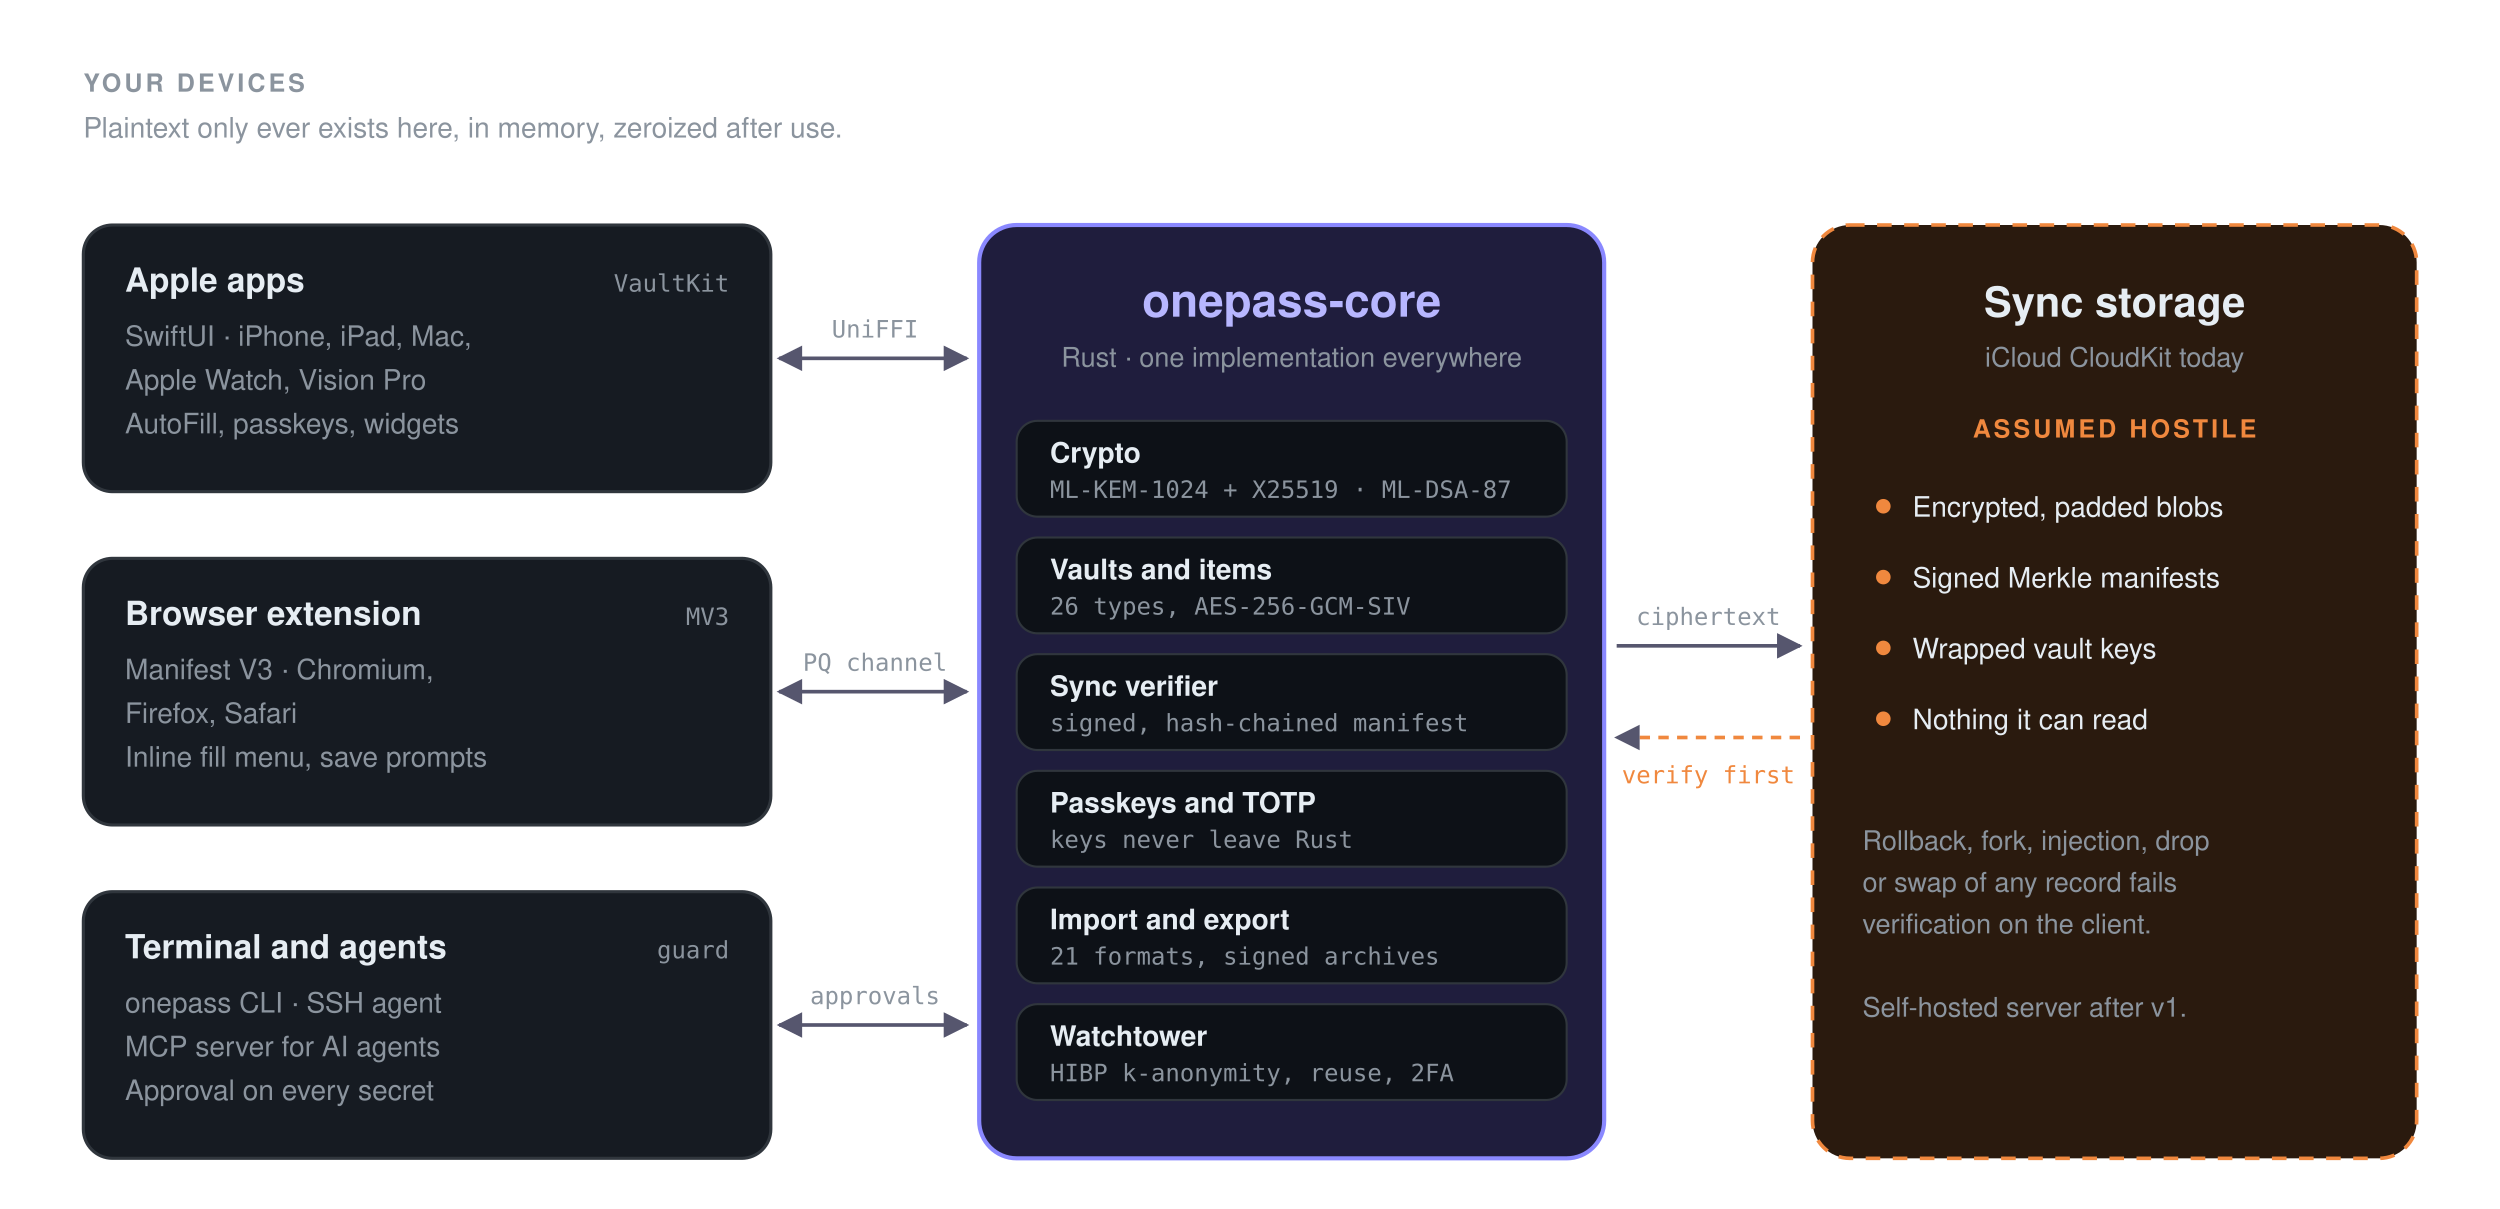
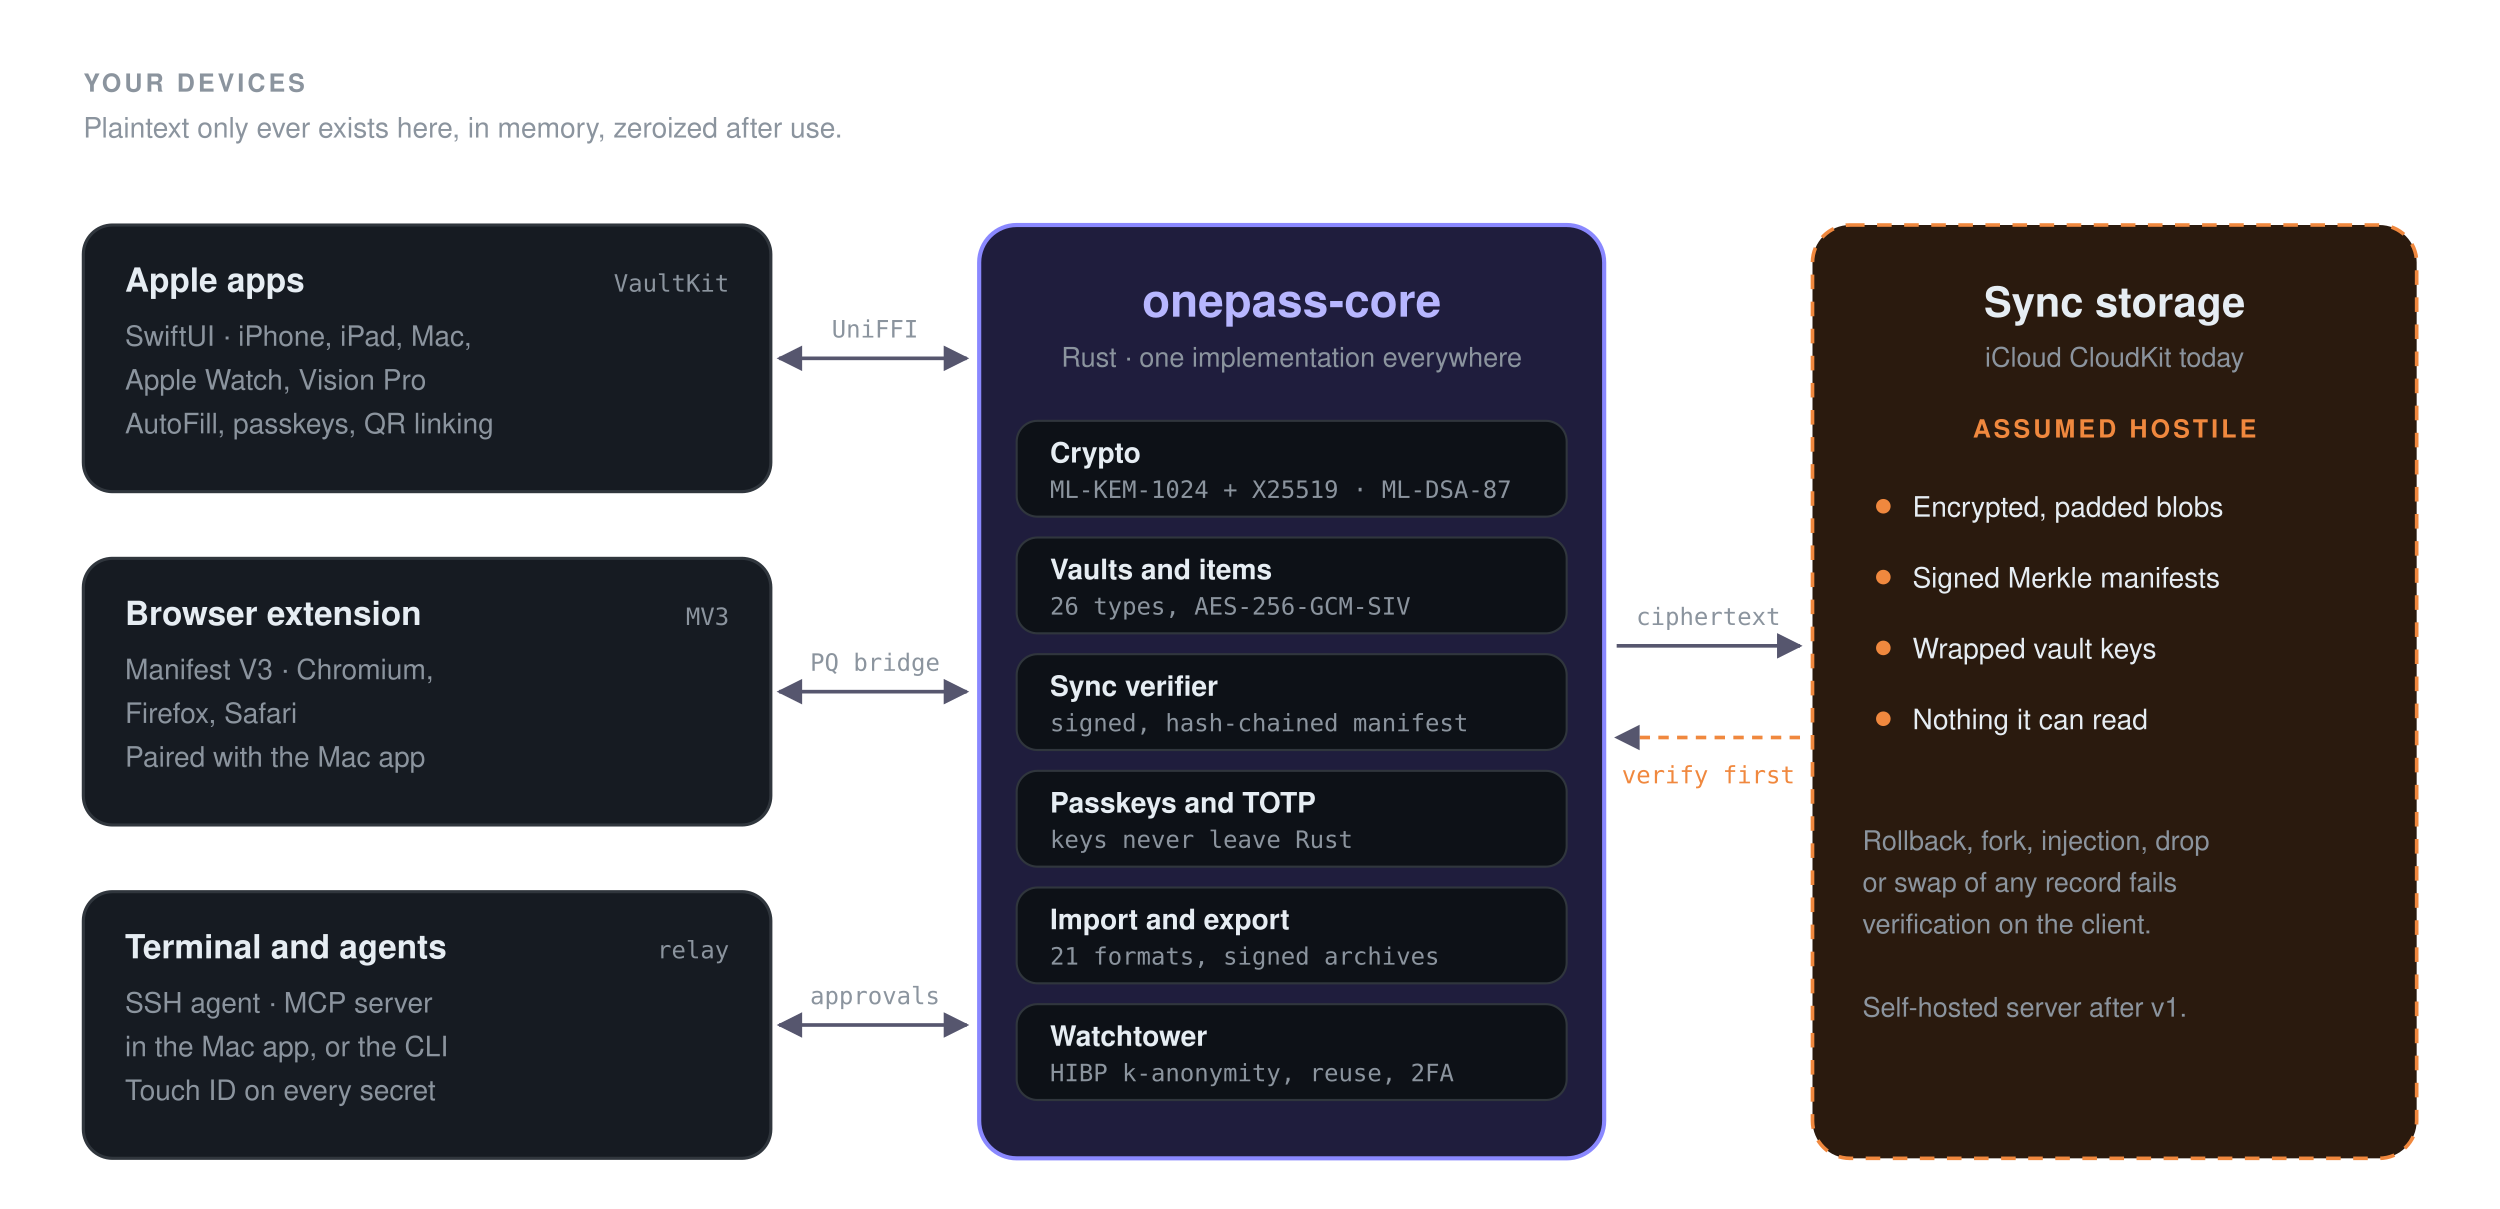
<svg xmlns="http://www.w3.org/2000/svg" width="1200" height="580" viewBox="0 0 1200 580" role="img" aria-label="OnePass architecture: clients, Rust core, untrusted sync storage">
  <defs>
    <marker id="a-end" viewBox="0 0 10 10" refX="9" refY="5" markerWidth="7" markerHeight="7" orient="auto">
      <path d="M0,0 L10,5 L0,10 z" fill="#56566E" />
    </marker>
    <marker id="a-start" viewBox="0 0 10 10" refX="1" refY="5" markerWidth="7" markerHeight="7" orient="auto">
      <path d="M10,0 L0,5 L10,10 z" fill="#56566E" />
    </marker>
  </defs>
  <text x="40" y="44" font-family="-apple-system, BlinkMacSystemFont, 'Segoe UI', Helvetica, Arial, sans-serif" font-size="12" font-weight="650" fill="#8B949E" text-anchor="start" letter-spacing="1.5">YOUR DEVICES</text>
  <text x="40" y="66" font-family="-apple-system, BlinkMacSystemFont, 'Segoe UI', Helvetica, Arial, sans-serif" font-size="13.5" font-weight="400" fill="#8B949E" text-anchor="start">Plaintext only ever exists here, in memory, zeroized after use.</text>
  <rect x="40" y="108" width="330" height="128" rx="14" fill="#161B22" stroke="#30363D" stroke-width="1.5" />
  <text x="60" y="140" font-family="-apple-system, BlinkMacSystemFont, 'Segoe UI', Helvetica, Arial, sans-serif" font-size="16" font-weight="650" fill="#E6EDF3" text-anchor="start">Apple apps</text>
  <text x="350" y="140" font-family="ui-monospace, SFMono-Regular, Menlo, Consolas, monospace" font-size="11.5" font-weight="500" fill="#8B949E" text-anchor="end">VaultKit</text>
  <text x="60" y="166" font-family="-apple-system, BlinkMacSystemFont, 'Segoe UI', Helvetica, Arial, sans-serif" font-size="13.5" font-weight="400" fill="#8B949E" text-anchor="start">SwiftUI · iPhone, iPad, Mac,</text>
  <text x="60" y="187" font-family="-apple-system, BlinkMacSystemFont, 'Segoe UI', Helvetica, Arial, sans-serif" font-size="13.5" font-weight="400" fill="#8B949E" text-anchor="start">Apple Watch, Vision Pro</text>
-   <text x="60" y="208" font-family="-apple-system, BlinkMacSystemFont, 'Segoe UI', Helvetica, Arial, sans-serif" font-size="13.5" font-weight="400" fill="#8B949E" text-anchor="start">AutoFill, passkeys, widgets</text>
+   <text x="60" y="208" font-family="-apple-system, BlinkMacSystemFont, 'Segoe UI', Helvetica, Arial, sans-serif" font-size="13.5" font-weight="400" fill="#8B949E" text-anchor="start">AutoFill, passkeys, QR linking</text>
  <line x1="374" y1="172.0" x2="464" y2="172.0" stroke="#56566E" stroke-width="1.75" marker-start="url(#a-start)" marker-end="url(#a-end)" />
  <text x="420.0" y="162.0" font-family="ui-monospace, SFMono-Regular, Menlo, Consolas, monospace" font-size="11.5" font-weight="500" fill="#8B949E" text-anchor="middle">UniFFI</text>
  <rect x="40" y="268" width="330" height="128" rx="14" fill="#161B22" stroke="#30363D" stroke-width="1.5" />
  <text x="60" y="300" font-family="-apple-system, BlinkMacSystemFont, 'Segoe UI', Helvetica, Arial, sans-serif" font-size="16" font-weight="650" fill="#E6EDF3" text-anchor="start">Browser extension</text>
  <text x="350" y="300" font-family="ui-monospace, SFMono-Regular, Menlo, Consolas, monospace" font-size="11.5" font-weight="500" fill="#8B949E" text-anchor="end">MV3</text>
  <text x="60" y="326" font-family="-apple-system, BlinkMacSystemFont, 'Segoe UI', Helvetica, Arial, sans-serif" font-size="13.5" font-weight="400" fill="#8B949E" text-anchor="start">Manifest V3 · Chromium,</text>
  <text x="60" y="347" font-family="-apple-system, BlinkMacSystemFont, 'Segoe UI', Helvetica, Arial, sans-serif" font-size="13.5" font-weight="400" fill="#8B949E" text-anchor="start">Firefox, Safari</text>
-   <text x="60" y="368" font-family="-apple-system, BlinkMacSystemFont, 'Segoe UI', Helvetica, Arial, sans-serif" font-size="13.5" font-weight="400" fill="#8B949E" text-anchor="start">Inline fill menu, save prompts</text>
+   <text x="60" y="368" font-family="-apple-system, BlinkMacSystemFont, 'Segoe UI', Helvetica, Arial, sans-serif" font-size="13.5" font-weight="400" fill="#8B949E" text-anchor="start">Paired with the Mac app</text>
  <line x1="374" y1="332.0" x2="464" y2="332.0" stroke="#56566E" stroke-width="1.75" marker-start="url(#a-start)" marker-end="url(#a-end)" />
-   <text x="420.0" y="322.0" font-family="ui-monospace, SFMono-Regular, Menlo, Consolas, monospace" font-size="11.5" font-weight="500" fill="#8B949E" text-anchor="middle">PQ channel</text>
+   <text x="420.0" y="322.0" font-family="ui-monospace, SFMono-Regular, Menlo, Consolas, monospace" font-size="11.5" font-weight="500" fill="#8B949E" text-anchor="middle">PQ bridge</text>
  <rect x="40" y="428" width="330" height="128" rx="14" fill="#161B22" stroke="#30363D" stroke-width="1.5" />
  <text x="60" y="460" font-family="-apple-system, BlinkMacSystemFont, 'Segoe UI', Helvetica, Arial, sans-serif" font-size="16" font-weight="650" fill="#E6EDF3" text-anchor="start">Terminal and agents</text>
-   <text x="350" y="460" font-family="ui-monospace, SFMono-Regular, Menlo, Consolas, monospace" font-size="11.5" font-weight="500" fill="#8B949E" text-anchor="end">guard</text>
-   <text x="60" y="486" font-family="-apple-system, BlinkMacSystemFont, 'Segoe UI', Helvetica, Arial, sans-serif" font-size="13.5" font-weight="400" fill="#8B949E" text-anchor="start">onepass CLI · SSH agent</text>
-   <text x="60" y="507" font-family="-apple-system, BlinkMacSystemFont, 'Segoe UI', Helvetica, Arial, sans-serif" font-size="13.5" font-weight="400" fill="#8B949E" text-anchor="start">MCP server for AI agents</text>
-   <text x="60" y="528" font-family="-apple-system, BlinkMacSystemFont, 'Segoe UI', Helvetica, Arial, sans-serif" font-size="13.5" font-weight="400" fill="#8B949E" text-anchor="start">Approval on every secret</text>
+   <text x="350" y="460" font-family="ui-monospace, SFMono-Regular, Menlo, Consolas, monospace" font-size="11.5" font-weight="500" fill="#8B949E" text-anchor="end">relay</text>
+   <text x="60" y="486" font-family="-apple-system, BlinkMacSystemFont, 'Segoe UI', Helvetica, Arial, sans-serif" font-size="13.5" font-weight="400" fill="#8B949E" text-anchor="start">SSH agent · MCP server</text>
+   <text x="60" y="507" font-family="-apple-system, BlinkMacSystemFont, 'Segoe UI', Helvetica, Arial, sans-serif" font-size="13.5" font-weight="400" fill="#8B949E" text-anchor="start">in the Mac app, or the CLI</text>
+   <text x="60" y="528" font-family="-apple-system, BlinkMacSystemFont, 'Segoe UI', Helvetica, Arial, sans-serif" font-size="13.5" font-weight="400" fill="#8B949E" text-anchor="start">Touch ID on every secret</text>
  <line x1="374" y1="492.0" x2="464" y2="492.0" stroke="#56566E" stroke-width="1.75" marker-start="url(#a-start)" marker-end="url(#a-end)" />
  <text x="420.0" y="482.0" font-family="ui-monospace, SFMono-Regular, Menlo, Consolas, monospace" font-size="11.5" font-weight="500" fill="#8B949E" text-anchor="middle">approvals</text>
  <rect x="470" y="108" width="300" height="448" rx="18" fill="#1F1D3D" stroke="#8A88FF" stroke-width="2" />
  <text x="620.0" y="152" font-family="-apple-system, BlinkMacSystemFont, 'Segoe UI', Helvetica, Arial, sans-serif" font-size="22" font-weight="700" fill="#B7B6FF" text-anchor="middle">onepass-core</text>
  <text x="620.0" y="176" font-family="-apple-system, BlinkMacSystemFont, 'Segoe UI', Helvetica, Arial, sans-serif" font-size="13" font-weight="400" fill="#8B949E" text-anchor="middle">Rust · one implementation everywhere</text>
  <rect x="488" y="202" width="264" height="46" rx="10" fill="#0D1117" stroke="#30363D" stroke-width="1" />
  <text x="504" y="222" font-family="-apple-system, BlinkMacSystemFont, 'Segoe UI', Helvetica, Arial, sans-serif" font-size="13.5" font-weight="600" fill="#E6EDF3" text-anchor="start">Crypto</text>
  <text x="504" y="239" font-family="ui-monospace, SFMono-Regular, Menlo, Consolas, monospace" font-size="11.5" font-weight="400" fill="#8B949E" text-anchor="start">ML-KEM-1024 + X25519 · ML-DSA-87</text>
  <rect x="488" y="258" width="264" height="46" rx="10" fill="#0D1117" stroke="#30363D" stroke-width="1" />
  <text x="504" y="278" font-family="-apple-system, BlinkMacSystemFont, 'Segoe UI', Helvetica, Arial, sans-serif" font-size="13.5" font-weight="600" fill="#E6EDF3" text-anchor="start">Vaults and items</text>
  <text x="504" y="295" font-family="ui-monospace, SFMono-Regular, Menlo, Consolas, monospace" font-size="11.5" font-weight="400" fill="#8B949E" text-anchor="start">26 types, AES-256-GCM-SIV</text>
  <rect x="488" y="314" width="264" height="46" rx="10" fill="#0D1117" stroke="#30363D" stroke-width="1" />
  <text x="504" y="334" font-family="-apple-system, BlinkMacSystemFont, 'Segoe UI', Helvetica, Arial, sans-serif" font-size="13.5" font-weight="600" fill="#E6EDF3" text-anchor="start">Sync verifier</text>
  <text x="504" y="351" font-family="ui-monospace, SFMono-Regular, Menlo, Consolas, monospace" font-size="11.5" font-weight="400" fill="#8B949E" text-anchor="start">signed, hash-chained manifest</text>
  <rect x="488" y="370" width="264" height="46" rx="10" fill="#0D1117" stroke="#30363D" stroke-width="1" />
  <text x="504" y="390" font-family="-apple-system, BlinkMacSystemFont, 'Segoe UI', Helvetica, Arial, sans-serif" font-size="13.5" font-weight="600" fill="#E6EDF3" text-anchor="start">Passkeys and TOTP</text>
  <text x="504" y="407" font-family="ui-monospace, SFMono-Regular, Menlo, Consolas, monospace" font-size="11.5" font-weight="400" fill="#8B949E" text-anchor="start">keys never leave Rust</text>
  <rect x="488" y="426" width="264" height="46" rx="10" fill="#0D1117" stroke="#30363D" stroke-width="1" />
  <text x="504" y="446" font-family="-apple-system, BlinkMacSystemFont, 'Segoe UI', Helvetica, Arial, sans-serif" font-size="13.5" font-weight="600" fill="#E6EDF3" text-anchor="start">Import and export</text>
  <text x="504" y="463" font-family="ui-monospace, SFMono-Regular, Menlo, Consolas, monospace" font-size="11.5" font-weight="400" fill="#8B949E" text-anchor="start">21 formats, signed archives</text>
  <rect x="488" y="482" width="264" height="46" rx="10" fill="#0D1117" stroke="#30363D" stroke-width="1" />
  <text x="504" y="502" font-family="-apple-system, BlinkMacSystemFont, 'Segoe UI', Helvetica, Arial, sans-serif" font-size="13.5" font-weight="600" fill="#E6EDF3" text-anchor="start">Watchtower</text>
  <text x="504" y="519" font-family="ui-monospace, SFMono-Regular, Menlo, Consolas, monospace" font-size="11.5" font-weight="400" fill="#8B949E" text-anchor="start">HIBP k-anonymity, reuse, 2FA</text>
  <rect x="870" y="108" width="290" height="448" rx="18" fill="#2A1A0E" stroke="#F0883E" stroke-width="1.75" stroke-dasharray="7 6" />
  <text x="1015.0" y="152" font-family="-apple-system, BlinkMacSystemFont, 'Segoe UI', Helvetica, Arial, sans-serif" font-size="20" font-weight="700" fill="#E6EDF3" text-anchor="middle">Sync storage</text>
  <text x="1015.0" y="176" font-family="-apple-system, BlinkMacSystemFont, 'Segoe UI', Helvetica, Arial, sans-serif" font-size="13" font-weight="400" fill="#8B949E" text-anchor="middle">iCloud CloudKit today</text>
  <text x="1015.0" y="210" font-family="-apple-system, BlinkMacSystemFont, 'Segoe UI', Helvetica, Arial, sans-serif" font-size="12" font-weight="700" fill="#F0883E" text-anchor="middle" letter-spacing="1.5">ASSUMED HOSTILE</text>
  <circle cx="904" cy="243" r="3.5" fill="#F0883E" />
  <text x="918" y="248" font-family="-apple-system, BlinkMacSystemFont, 'Segoe UI', Helvetica, Arial, sans-serif" font-size="13.5" font-weight="400" fill="#E6EDF3" text-anchor="start">Encrypted, padded blobs</text>
  <circle cx="904" cy="277" r="3.5" fill="#F0883E" />
  <text x="918" y="282" font-family="-apple-system, BlinkMacSystemFont, 'Segoe UI', Helvetica, Arial, sans-serif" font-size="13.5" font-weight="400" fill="#E6EDF3" text-anchor="start">Signed Merkle manifests</text>
  <circle cx="904" cy="311" r="3.5" fill="#F0883E" />
  <text x="918" y="316" font-family="-apple-system, BlinkMacSystemFont, 'Segoe UI', Helvetica, Arial, sans-serif" font-size="13.5" font-weight="400" fill="#E6EDF3" text-anchor="start">Wrapped vault keys</text>
  <circle cx="904" cy="345" r="3.5" fill="#F0883E" />
  <text x="918" y="350" font-family="-apple-system, BlinkMacSystemFont, 'Segoe UI', Helvetica, Arial, sans-serif" font-size="13.5" font-weight="400" fill="#E6EDF3" text-anchor="start">Nothing it can read</text>
  <text x="894" y="408" font-family="-apple-system, BlinkMacSystemFont, 'Segoe UI', Helvetica, Arial, sans-serif" font-size="13" font-weight="400" fill="#8B949E" text-anchor="start">Rollback, fork, injection, drop</text>
  <text x="894" y="428" font-family="-apple-system, BlinkMacSystemFont, 'Segoe UI', Helvetica, Arial, sans-serif" font-size="13" font-weight="400" fill="#8B949E" text-anchor="start">or swap of any record fails</text>
  <text x="894" y="448" font-family="-apple-system, BlinkMacSystemFont, 'Segoe UI', Helvetica, Arial, sans-serif" font-size="13" font-weight="400" fill="#8B949E" text-anchor="start">verification on the client.</text>
  <text x="894" y="488" font-family="-apple-system, BlinkMacSystemFont, 'Segoe UI', Helvetica, Arial, sans-serif" font-size="13" font-weight="400" fill="#8B949E" text-anchor="start">Self-hosted server after v1.</text>
  <line x1="776" y1="310.0" x2="864" y2="310.0" stroke="#56566E" stroke-width="1.75" marker-end="url(#a-end)" />
  <text x="820.0" y="300.0" font-family="ui-monospace, SFMono-Regular, Menlo, Consolas, monospace" font-size="11.5" font-weight="500" fill="#8B949E" text-anchor="middle">ciphertext</text>
  <line x1="864" y1="354.0" x2="776" y2="354.0" stroke="#F0883E" stroke-width="1.75" stroke-dasharray="5 4" marker-end="url(#a-end)" />
  <text x="820.0" y="376.0" font-family="ui-monospace, SFMono-Regular, Menlo, Consolas, monospace" font-size="11.5" font-weight="500" fill="#F0883E" text-anchor="middle">verify first</text>
</svg>
